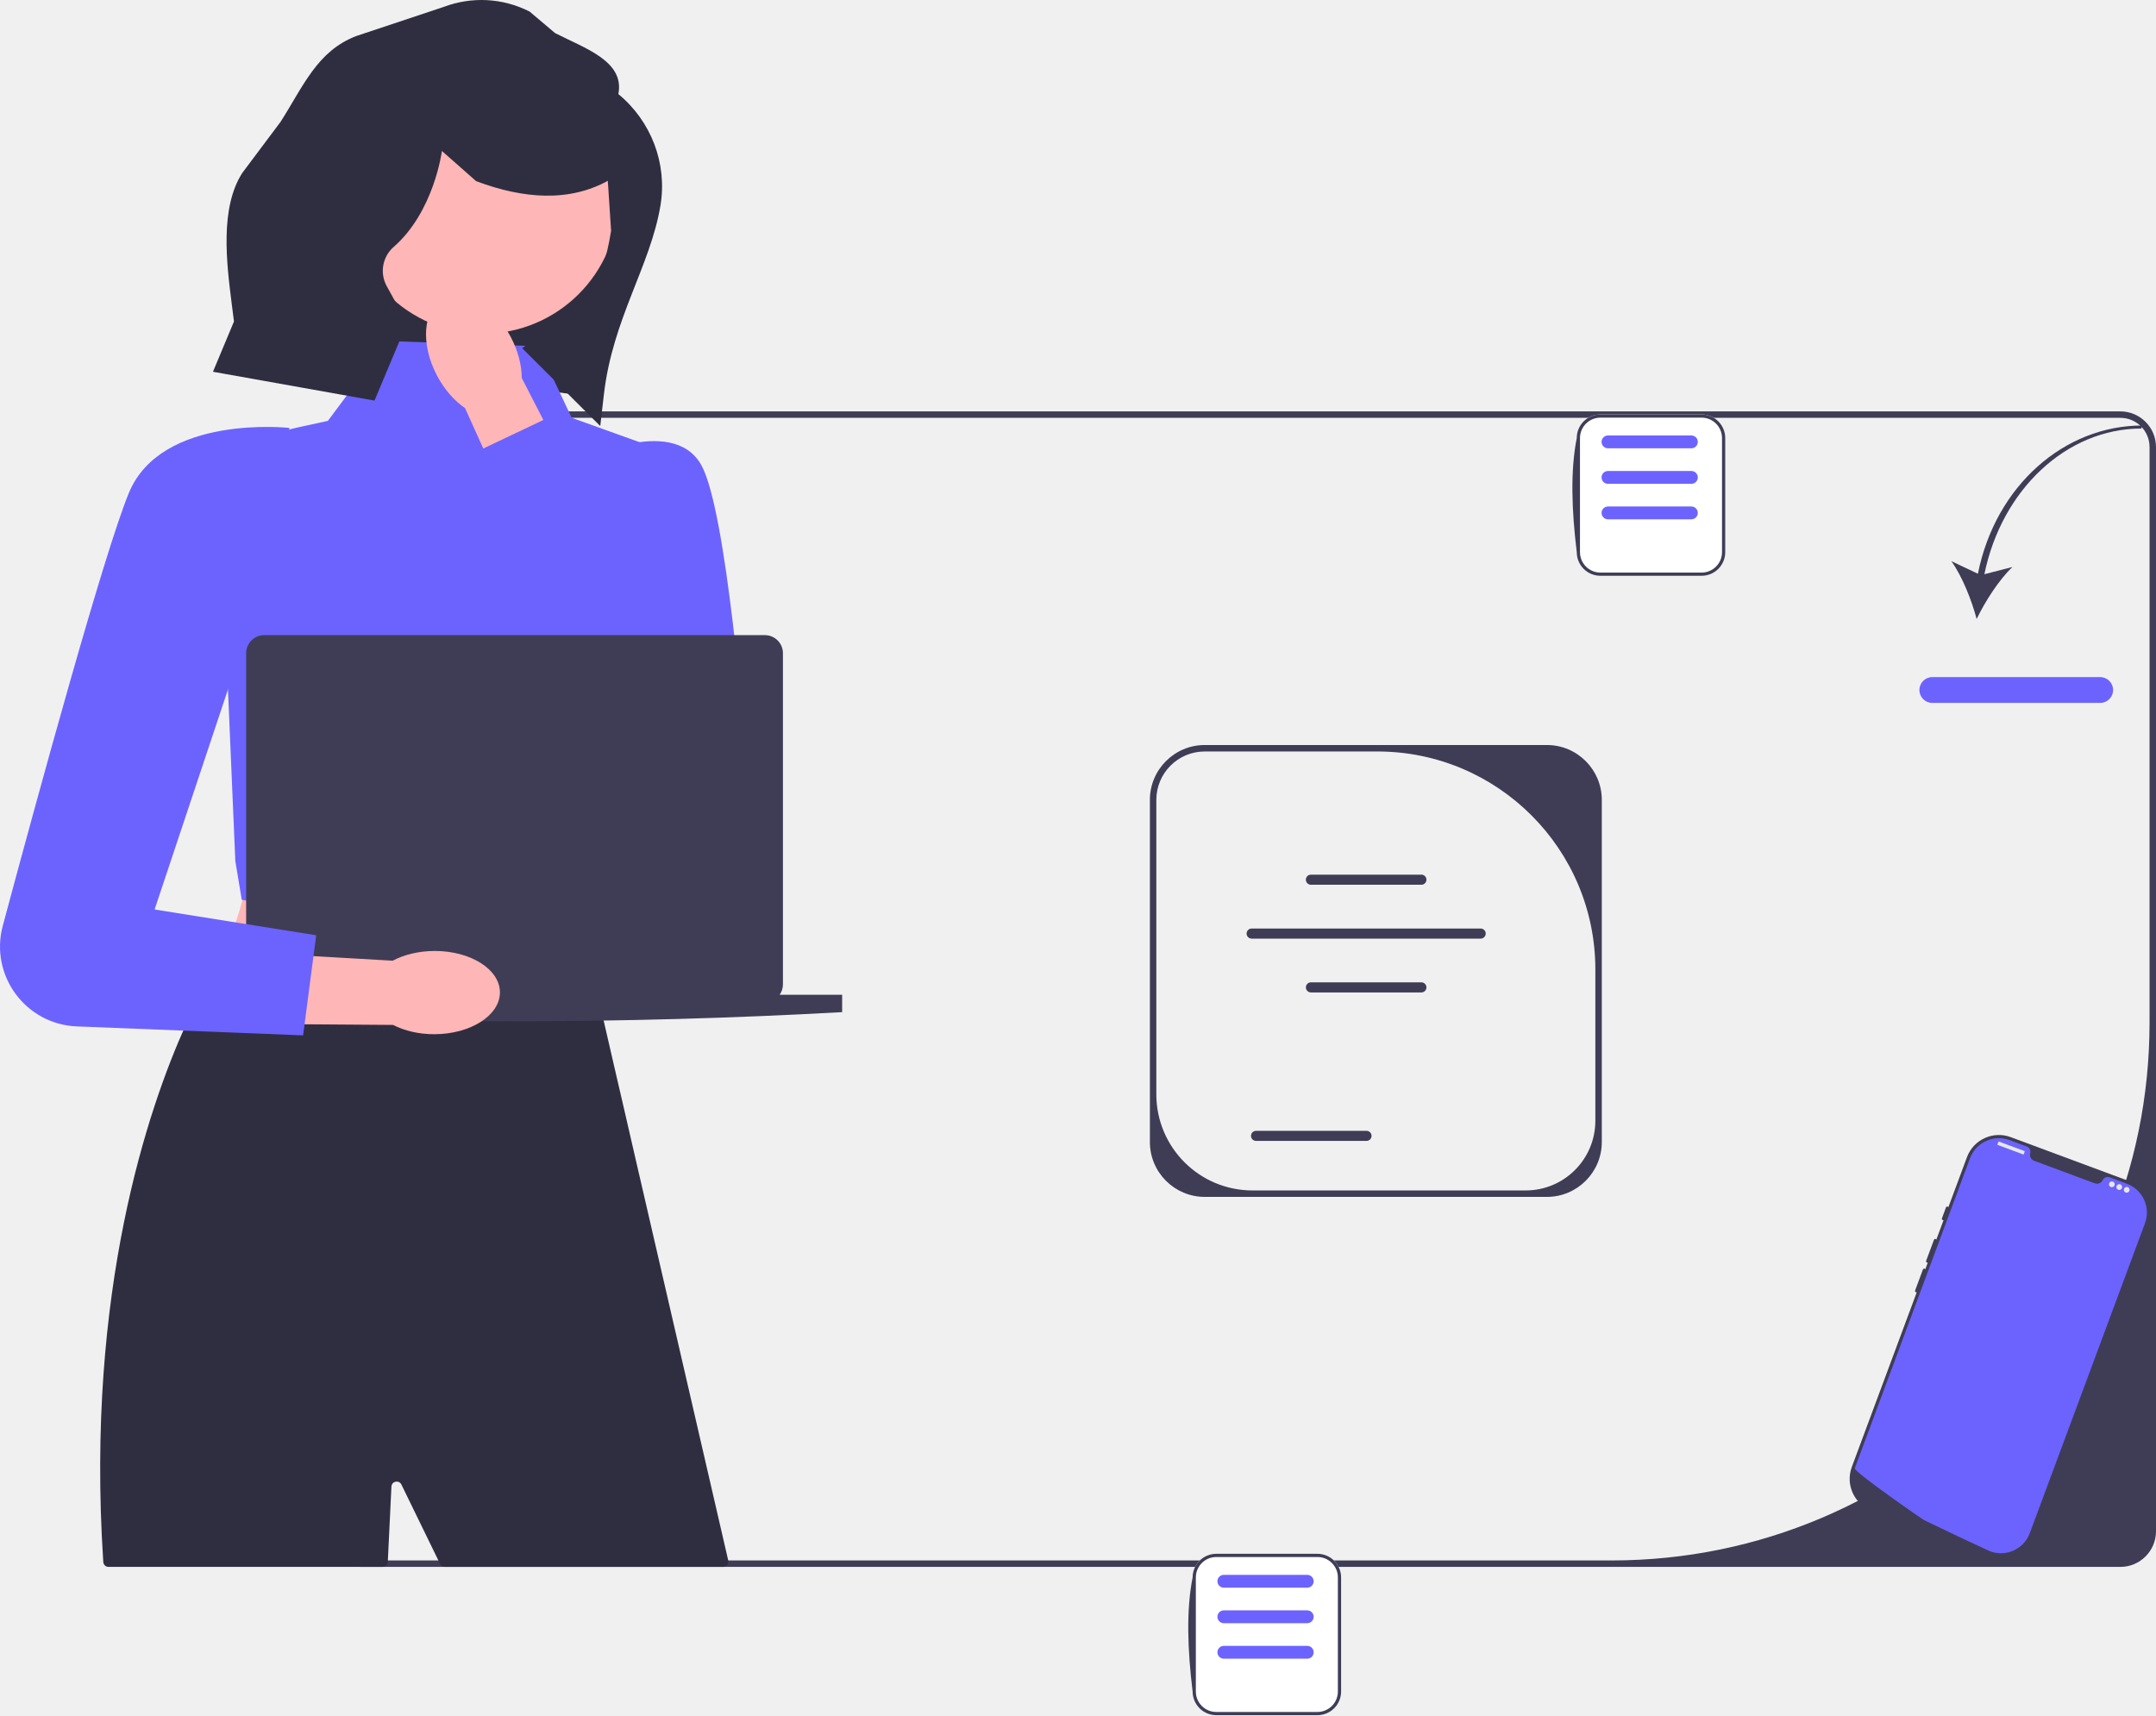
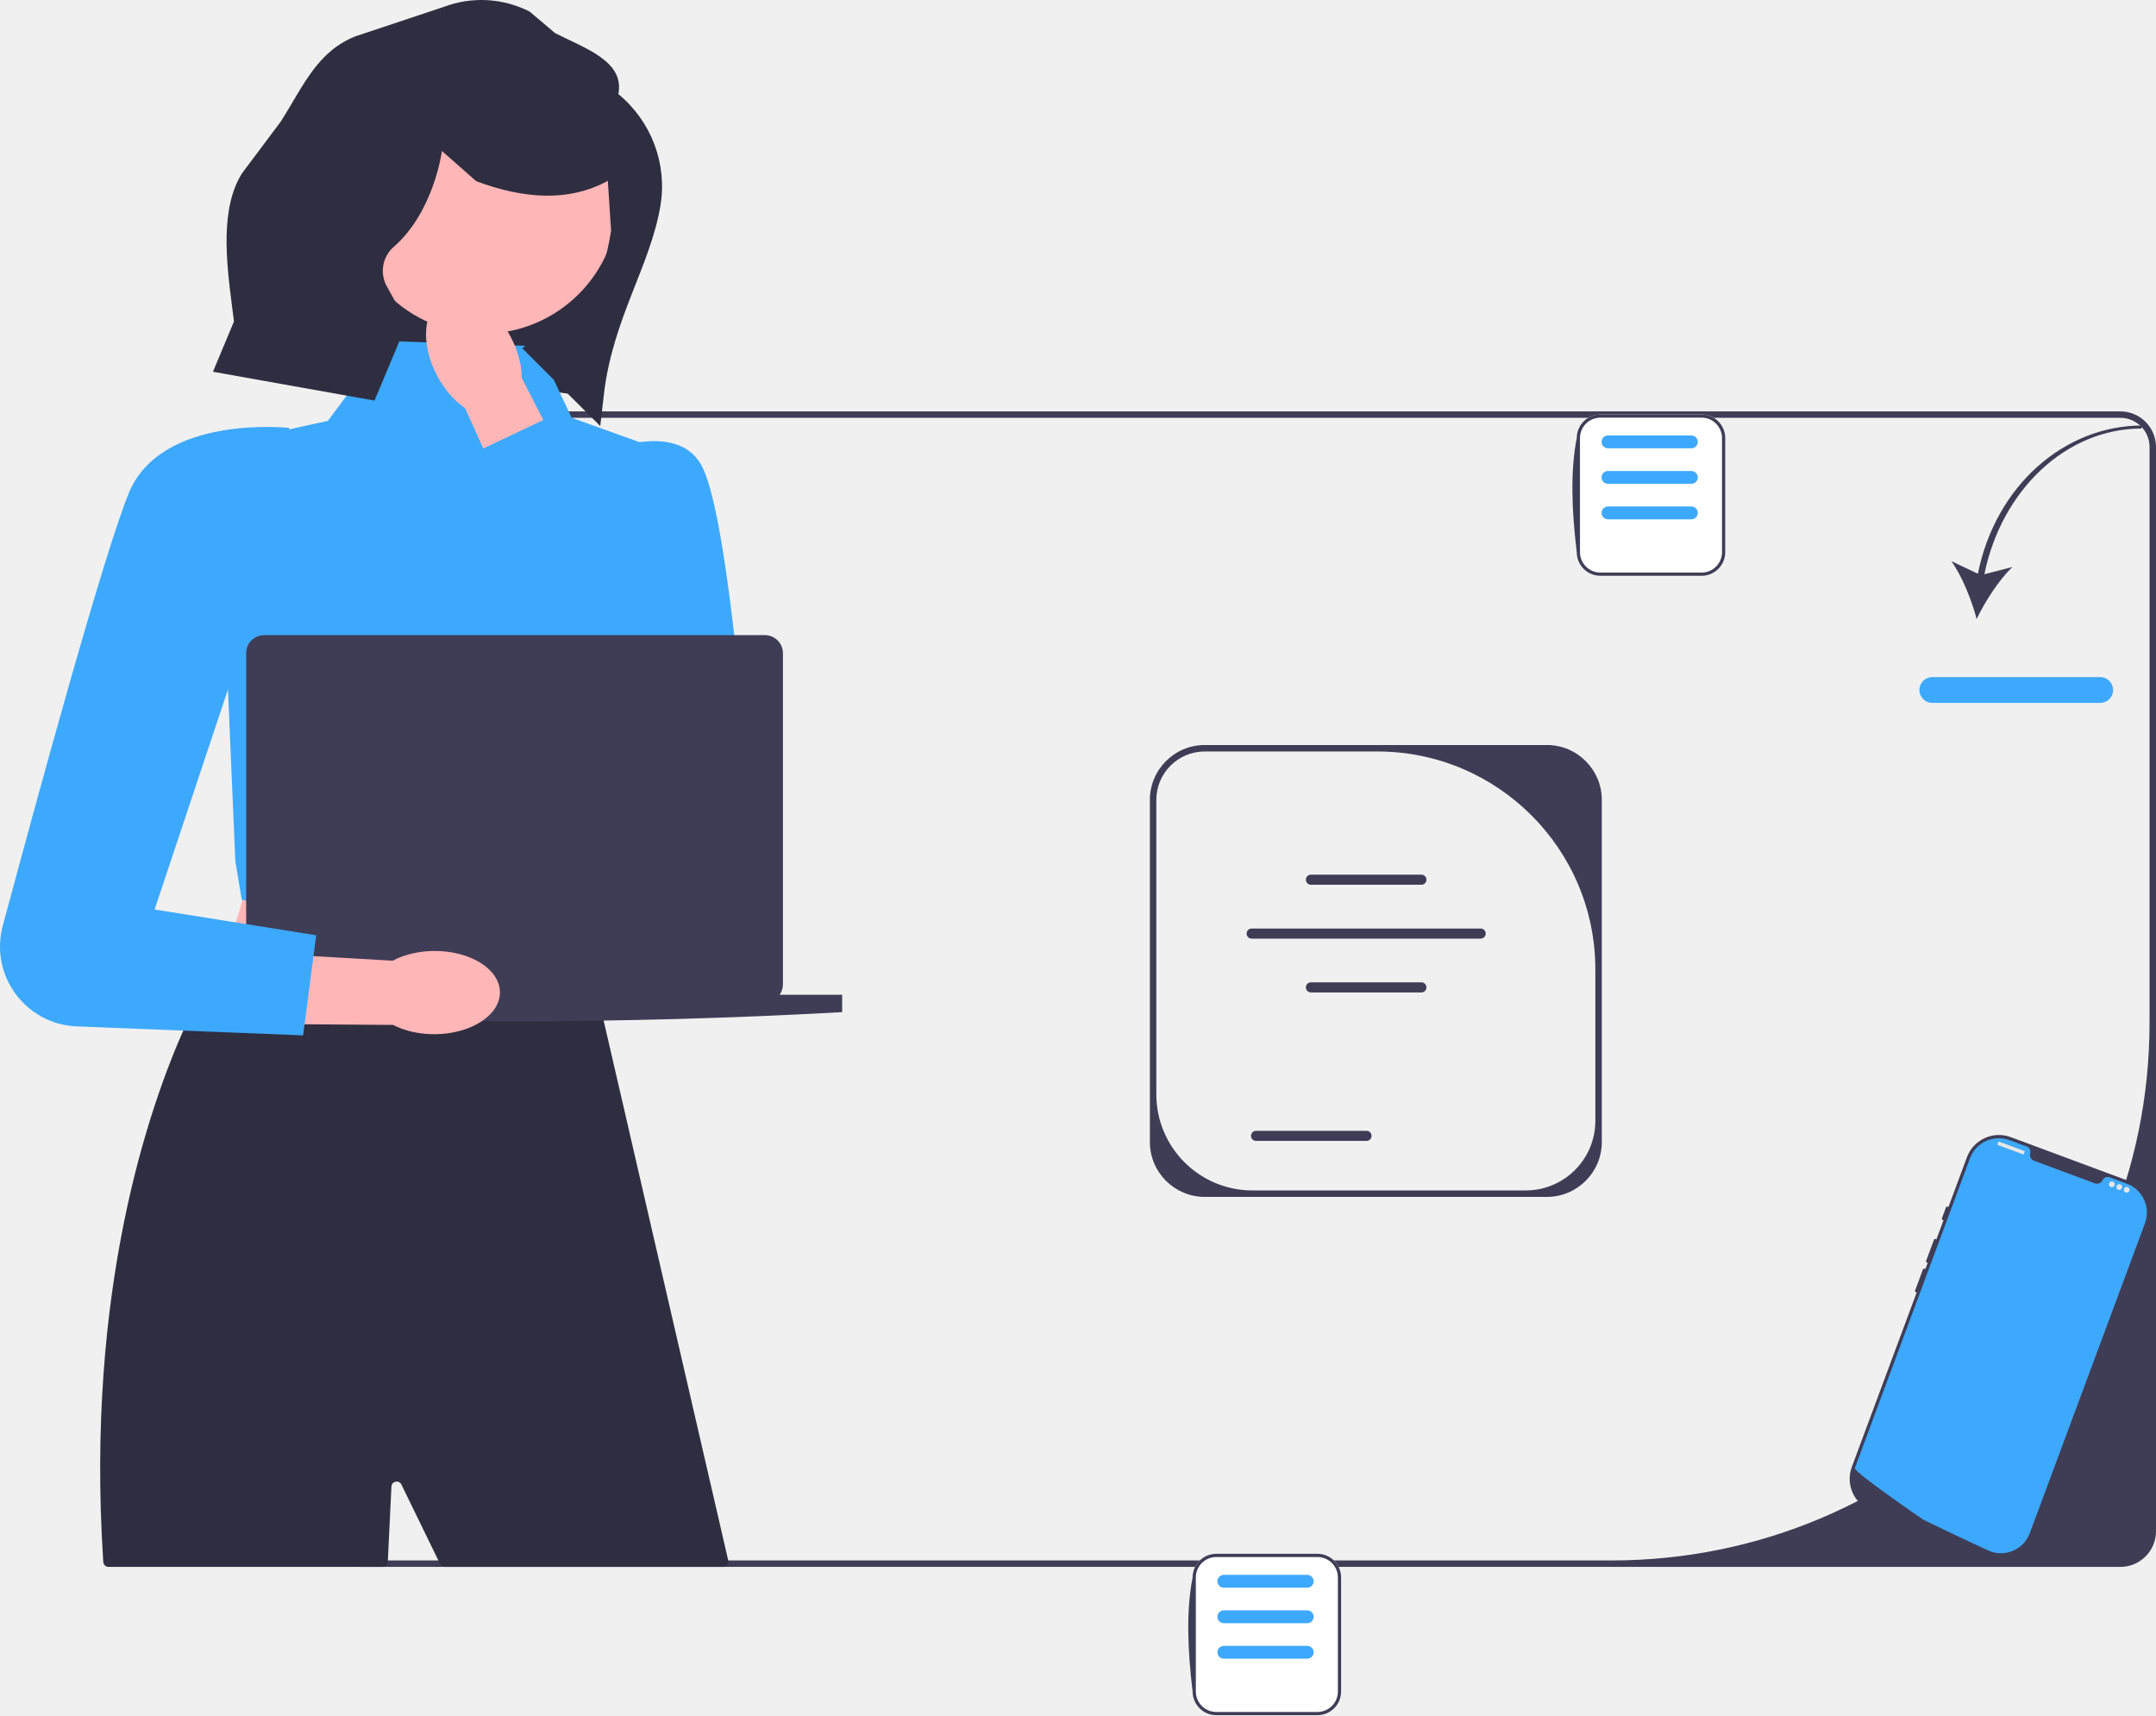
<svg xmlns="http://www.w3.org/2000/svg" width="667.898" height="531.394" viewBox="0 0 667.898 531.394">
  <polygon points="177.275 122.143 97.822 111.55 113.9 30.123 199.252 46.976 177.275 122.143" fill="#2f2e41" />
  <path d="M100.898,474.414V138.494c0-6.087,4.952-11.04,11.04-11.04H656.858c6.087,0,11.04,4.953,11.04,11.04V474.414c0,6.087-4.953,11.04-11.04,11.04H111.938c-6.088,0-11.04-4.953-11.04-11.04ZM665.898,138.494c0-4.993-4.047-9.04-9.04-9.04H111.938c-4.993,0-9.04,4.047-9.04,9.04V474.414c0,4.993,4.047,9.04,9.04,9.04H499.264c92.029,0,166.634-74.605,166.634-166.634V138.494Z" fill="#3f3d56" />
  <g>
    <path d="M612.727,177.751l-8.23-3.899c3.376,4.711,6.284,12.068,7.841,17.922,2.637-5.453,6.887-12.126,11.094-16.112l-8.698,2.238c5.36-26.268,25.519-45.126,48.604-45.126l.327-.949c-24.113,0-45.466,18.596-50.938,45.925Z" fill="#3f3d56" />
-     <path d="M650.606,217.775h-52c-2.206,0-4-1.794-4-4s1.794-4,4-4h52c2.206,0,4,1.794,4,4s-1.794,4-4,4Z" fill="#6c63ff" />
+     <path d="M650.606,217.775h-52c-2.206,0-4-1.794-4-4s1.794-4,4-4h52c2.206,0,4,1.794,4,4s-1.794,4-4,4Z" fill="#3da9fc" />
  </g>
  <g>
    <path d="M496.216,247.818v106c0,9.374-7.626,17-17,17h-106c-9.374,0-17-7.626-17-17v-106c0-9.374,7.626-17,17-17h106c9.374,0,17,7.626,17,17Zm-23.576,121c11.916,0,21.576-9.66,21.576-21.576v-46.865c0-37.312-30.247-67.559-67.559-67.559h-53.441c-8.284,0-15,6.716-15,15v91.211c0,16.452,13.337,29.789,29.789,29.789h84.635Z" fill="#3f3d56" />
    <g>
      <path d="M440.326,274.11h-34.221c-.863,0-1.565-.702-1.565-1.565,0-.863,.702-1.564,1.565-1.564h34.221c.863,0,1.564,.702,1.564,1.564s-.702,1.565-1.564,1.565Z" fill="#3f3d56" />
      <path d="M440.326,307.474h-34.221c-.863,0-1.565-.702-1.565-1.565,0-.863,.702-1.564,1.565-1.564h34.221c.863,0,1.564,.702,1.564,1.564s-.702,1.565-1.564,1.565Z" fill="#3f3d56" />
      <path d="M423.326,353.474h-34.221c-.863,0-1.565-.702-1.565-1.565,0-.863,.702-1.564,1.565-1.564h34.221c.863,0,1.564,.702,1.564,1.564s-.702,1.565-1.564,1.565Z" fill="#3f3d56" />
      <path d="M458.69,290.803h-70.947c-.863,0-1.565-.702-1.565-1.565s.702-1.564,1.565-1.564h70.947c.863,0,1.564,.702,1.564,1.564,0,.863-.702,1.565-1.564,1.565Z" fill="#3f3d56" />
    </g>
  </g>
  <path d="M183.62,302.62H66.345c9.83-21.934,15.873-42.824,6.426-59.441l110.849-6.426c-5.539,22.431-6.216,44.445,0,65.867Z" fill="#ffb6b6" />
  <path d="M224.01,485.454h-86.216c-.624,0-1.192-.356-1.464-.917l-.525-1.083-11.457-23.518c-.738-1.514-3.008-1.048-3.089,.634l-1.104,22.883-.023,.454c-.043,.866-.758,1.546-1.626,1.546H33.62c-.858,0-1.569-.667-1.625-1.523-.01-.159-.021-.319-.03-.477-5.42-83.65,14.07-140.35,25.5-165.72l.01-.01c4.49-9.98,7.75-15.11,7.75-15.11l1.13-.01h.01l22.83-.4h.01l20.22-.34,15.28-.25,6.13-.11h.01l3.84-.06,19.09-.33,17.05-.29,12.24-.2h.34l1.82,7.85v.01l.07,.35v.01l.31,1.29,.01,.04,.62,2.71v.02l.04,.15v.01l.15,.65,.01,.03,1.44,6.23,2.33,10.13,3.07,13.25,3.87,16.82,1.96,8.47,2.69,11.67,23.8,103.14h0c.24,1.022-.535,2-1.584,2Z" fill="#2f2e41" />
-   <path d="M166.689,107.284l-46.671-1.628-18.448,24.739-9.707,2.108c-14.551,3.16-24.533,16.58-23.374,31.425l4.41,102.848,2,12,110,18,24.734-155.648-32.546-11.692-10.398-22.151Z" fill="#6c63ff" />
+   <path d="M166.689,107.284l-46.671-1.628-18.448,24.739-9.707,2.108c-14.551,3.16-24.533,16.58-23.374,31.425l4.41,102.848,2,12,110,18,24.734-155.648-32.546-11.692-10.398-22.151Z" fill="#3da9fc" />
  <circle cx="149.657" cy="61.49" r="41.893" fill="#ffb6b6" />
  <g>
    <path d="M616.185,481.565l-36.319-13.497c-5.447-2.024-8.232-8.103-6.208-13.551l35.681-96.01c2.024-5.447,8.103-8.232,13.551-6.208l36.319,13.497c5.447,2.024,8.232,8.103,6.208,13.551-13.652,38.806-28.545,82.409-35.681,96.01-2.024,5.447-8.103,8.232-13.55,6.208Z" fill="#3f3d56" />
    <path d="M656.469,404.972c-.231-.086-.488,.032-.573,.263l-4.97,13.374c-.086,.231,.032,.488,.263,.573s.488-.032,.573-.263l4.97-13.374c.086-.231-.032-.488-.263-.573Z" fill="#3f3d56" />
-     <path d="M664.475,378.998l-35.68,96.008c-1.762,4.741-6.894,7.248-11.672,5.815l-.002-.001c-.071-.021-.141-.043-.213-.067-.126-.04-.25-.083-.375-.13,0,0-.447-.204-1.264-.579-.825-.378-2.025-.931-3.519-1.627-.449-.207-.921-.428-1.419-.661-.993-.464-2.083-.974-3.25-1.526-.466-.218-.947-.447-1.438-.68-2.512-1.188-5.322-2.53-8.277-3.966-.5-.241-1.004-.485-1.511-.733-.132-.066-21.671-14.867-21.255-15.988l35.68-96.008c1.835-4.938,7.324-7.452,12.262-5.617l5.337,1.983c.853,.317,1.291,1.236,1.048,2.114-.015,.059-.029,.117-.04,.178-.163,.912,.399,1.799,1.269,2.122l18.759,6.972c.869,.323,1.874,.019,2.347-.778,.031-.053,.059-.107,.086-.161,.389-.823,1.322-1.233,2.174-.916l5.337,1.983c4.938,1.835,7.452,7.324,5.617,12.262Z" fill="#6c63ff" />
+     <path d="M664.475,378.998l-35.68,96.008c-1.762,4.741-6.894,7.248-11.672,5.815l-.002-.001c-.071-.021-.141-.043-.213-.067-.126-.04-.25-.083-.375-.13,0,0-.447-.204-1.264-.579-.825-.378-2.025-.931-3.519-1.627-.449-.207-.921-.428-1.419-.661-.993-.464-2.083-.974-3.25-1.526-.466-.218-.947-.447-1.438-.68-2.512-1.188-5.322-2.53-8.277-3.966-.5-.241-1.004-.485-1.511-.733-.132-.066-21.671-14.867-21.255-15.988l35.68-96.008c1.835-4.938,7.324-7.452,12.262-5.617l5.337,1.983c.853,.317,1.291,1.236,1.048,2.114-.015,.059-.029,.117-.04,.178-.163,.912,.399,1.799,1.269,2.122l18.759,6.972c.869,.323,1.874,.019,2.347-.778,.031-.053,.059-.107,.086-.161,.389-.823,1.322-1.233,2.174-.916l5.337,1.983c4.938,1.835,7.452,7.324,5.617,12.262Z" fill="#3da9fc" />
    <path d="M603.404,373.836c-.231-.086-.488,.032-.573,.263l-1.243,3.343c-.086,.231,.032,.488,.263,.573s.488-.032,.573-.263l1.243-3.343c.086-.231-.032-.488-.263-.573Z" fill="#3f3d56" />
    <path d="M599.677,383.866c-.231-.086-.488,.032-.573,.263l-2.407,6.478c-.086,.231,.032,.488,.263,.573s.488-.032,.573-.263l2.407-6.478c.086-.231-.032-.488-.263-.573Z" fill="#3f3d56" />
    <path d="M596.26,393.061c-.231-.086-.488,.032-.573,.263l-2.407,6.478c-.086,.231,.032,.488,.263,.573s.488-.032,.573-.263l2.407-6.478c.086-.231-.032-.488-.263-.573Z" fill="#3f3d56" />
    <rect x="618.651" y="355.112" width="8.694" height="1.115" rx=".086" ry=".086" transform="translate(162.9224 -194.7465) rotate(20.38675)" fill="#e6e6e6" />
    <circle cx="654.22" cy="366.916" r=".892" fill="#e6e6e6" />
    <circle cx="656.519" cy="367.77" r=".892" fill="#e6e6e6" />
    <circle cx="658.817" cy="368.624" r=".892" fill="#e6e6e6" />
  </g>
  <g>
    <path d="M527.137,178.394h-31.362c-4.036,0-7.319-3.283-7.319-7.319v-35.362c0-4.036,3.283-7.319,7.319-7.319h31.362c4.036,0,7.319,3.283,7.319,7.319v35.362c0,4.036-3.283,7.319-7.319,7.319Z" fill="#fff" />
    <path d="M527.137,178.394h-31.362c-4.036,0-7.319-3.283-7.319-7.319-1.577-13.021-2.011-25.149,0-35.362,0-4.036,3.283-7.319,7.319-7.319h31.362c4.036,0,7.319,3.283,7.319,7.319v35.362c0,4.036-3.283,7.319-7.319,7.319Zm-31.362-49c-3.484,0-6.319,2.834-6.319,6.319v35.362c0,3.484,2.834,6.319,6.319,6.319h31.362c3.484,0,6.319-2.834,6.319-6.319v-35.362c0-3.484-2.834-6.319-6.319-6.319h-31.362Z" fill="#3f3d56" />
-     <path d="M523.968,149.894h-25.841c-1.096,0-1.988-.892-1.988-1.988s.892-1.988,1.988-1.988h25.841c1.096,0,1.988,.892,1.988,1.988s-.892,1.988-1.988,1.988Z" fill="#6c63ff" />
-     <path d="M523.968,160.894h-25.841c-1.096,0-1.988-.892-1.988-1.988s.892-1.988,1.988-1.988h25.841c1.096,0,1.988,.892,1.988,1.988s-.892,1.988-1.988,1.988Z" fill="#6c63ff" />
-     <path d="M523.968,138.894h-25.841c-1.096,0-1.988-.892-1.988-1.988s.892-1.988,1.988-1.988h25.841c1.096,0,1.988,.892,1.988,1.988s-.892,1.988-1.988,1.988Z" fill="#6c63ff" />
+     <path d="M523.968,149.894h-25.841c-1.096,0-1.988-.892-1.988-1.988s.892-1.988,1.988-1.988h25.841c1.096,0,1.988,.892,1.988,1.988s-.892,1.988-1.988,1.988Z" fill="#3da9fc" />
+     <path d="M523.968,160.894h-25.841c-1.096,0-1.988-.892-1.988-1.988s.892-1.988,1.988-1.988h25.841c1.096,0,1.988,.892,1.988,1.988s-.892,1.988-1.988,1.988Z" fill="#3da9fc" />
+     <path d="M523.968,138.894h-25.841c-1.096,0-1.988-.892-1.988-1.988s.892-1.988,1.988-1.988h25.841c1.096,0,1.988,.892,1.988,1.988s-.892,1.988-1.988,1.988Z" fill="#3da9fc" />
  </g>
  <g>
    <path d="M135.412,116.425c2.296,4.327,5.378,7.778,8.646,10.01l19.264,42.606,20.006-9.76-21.695-42.169c-.015-3.958-1.143-8.445-3.438-12.772-5.244-9.886-14.595-15.195-20.886-11.858-6.291,3.337-7.14,14.057-1.896,23.943l0,0Z" fill="#ffb6b6" />
-     <path d="M178.79,143.28s29.341-15.376,38.445,.769c7.767,13.775,13.38,82.701,14.86,102.64,.26,3.5-.653,6.976-2.596,9.898v0c-5.754,8.655-18.158,9.48-25.008,1.663l-59.456-117.067,28.202-13.403,6.897,16.705-1.345-1.205Z" fill="#6c63ff" />
+     <path d="M178.79,143.28s29.341-15.376,38.445,.769c7.767,13.775,13.38,82.701,14.86,102.64,.26,3.5-.653,6.976-2.596,9.898v0c-5.754,8.655-18.158,9.48-25.008,1.663l-59.456-117.067,28.202-13.403,6.897,16.705-1.345-1.205Z" fill="#3da9fc" />
  </g>
  <path d="M241.52,308.202c.644-.913,1.024-2.026,1.024-3.228v-102.594c0-3.096-2.51-5.606-5.606-5.606H81.858c-3.096,0-5.606,2.51-5.606,5.606v102.594c0,1.202,.38,2.315,1.024,3.228h-19.369v5.378c67.34,3.766,135,3.766,202.981,0v-5.378h-19.369Z" fill="#3f3d56" />
  <g>
    <path d="M408.137,531.394h-31.362c-4.036,0-7.319-3.283-7.319-7.319v-35.362c0-4.036,3.283-7.319,7.319-7.319h31.362c4.036,0,7.319,3.283,7.319,7.319v35.362c0,4.036-3.283,7.319-7.319,7.319Z" fill="#fff" />
    <path d="M408.137,531.394h-31.362c-4.036,0-7.319-3.283-7.319-7.319-1.577-13.021-2.011-25.149,0-35.362,0-4.036,3.283-7.319,7.319-7.319h31.362c4.036,0,7.319,3.283,7.319,7.319v35.362c0,4.036-3.283,7.319-7.319,7.319Zm-31.362-49c-3.484,0-6.319,2.834-6.319,6.319v35.362c0,3.484,2.834,6.319,6.319,6.319h31.362c3.484,0,6.319-2.834,6.319-6.319v-35.362c0-3.484-2.834-6.319-6.319-6.319h-31.362Z" fill="#3f3d56" />
-     <path d="M404.968,502.894h-25.841c-1.096,0-1.988-.892-1.988-1.988s.892-1.988,1.988-1.988h25.841c1.096,0,1.988,.892,1.988,1.988s-.892,1.988-1.988,1.988Z" fill="#6c63ff" />
-     <path d="M404.968,513.894h-25.841c-1.096,0-1.988-.892-1.988-1.988s.892-1.988,1.988-1.988h25.841c1.096,0,1.988,.892,1.988,1.988s-.892,1.988-1.988,1.988Z" fill="#6c63ff" />
-     <path d="M404.968,491.894h-25.841c-1.096,0-1.988-.892-1.988-1.988s.892-1.988,1.988-1.988h25.841c1.096,0,1.988,.892,1.988,1.988s-.892,1.988-1.988,1.988Z" fill="#6c63ff" />
+     <path d="M404.968,502.894h-25.841c-1.096,0-1.988-.892-1.988-1.988s.892-1.988,1.988-1.988h25.841c1.096,0,1.988,.892,1.988,1.988s-.892,1.988-1.988,1.988Z" fill="#3da9fc" />
+     <path d="M404.968,513.894h-25.841c-1.096,0-1.988-.892-1.988-1.988s.892-1.988,1.988-1.988h25.841c1.096,0,1.988,.892,1.988,1.988s-.892,1.988-1.988,1.988Z" fill="#3da9fc" />
+     <path d="M404.968,491.894h-25.841c-1.096,0-1.988-.892-1.988-1.988s.892-1.988,1.988-1.988h25.841c1.096,0,1.988,.892,1.988,1.988s-.892,1.988-1.988,1.988Z" fill="#3da9fc" />
  </g>
  <g>
    <path d="M134.539,294.628c-4.899,.026-9.385,1.156-12.879,3.016l-46.681-2.701-.635,22.25,47.422,.344c3.513,1.823,8.011,2.905,12.91,2.879,11.191-.059,20.232-5.88,20.194-13.002-.038-7.121-9.14-12.846-20.331-12.787h-0Z" fill="#ffb6b6" />
-     <path d="M89.689,132.578s-39.682-4.422-49.791,20.196c-7.722,18.806-27.783,92.1-39.04,134.063-4.116,15.342,7.073,30.532,22.945,31.161l70.095,2.776,4.054-31.009-50.054-7.991,28-84,13.791-65.196Z" fill="#6c63ff" />
+     <path d="M89.689,132.578s-39.682-4.422-49.791,20.196c-7.722,18.806-27.783,92.1-39.04,134.063-4.116,15.342,7.073,30.532,22.945,31.161l70.095,2.776,4.054-31.009-50.054-7.991,28-84,13.791-65.196Z" fill="#3da9fc" />
  </g>
  <path d="M191.56,29.148c2.014-10.202-10.349-14.164-19.608-18.898l-7.861-6.649c-8.241-4.213-17.878-4.755-26.539-1.492l-27.032,8.998c-12.27,4.622-16.551,15.625-23.622,26.667l-11.852,15.822c-6.96,10.87-4.879,27.84-3.247,40.643l.684,5.365-6.512,15.572,50.045,8.934,10.087-24.031-6.295-11.422c-2.233-4.053-1.34-9.114,2.147-12.156l0-0c12.541-10.944,14.943-29.728,14.943-29.728l10.602,9.349c7.705,2.891,14.817,4.381,21.347,4.494,7.182,.124,13.659-1.417,19.445-4.594l1.018,15.491c-2.991,18.313-7.454,22.339-27.564,36.349l24.203,24.134,1.134-9.828c2.698-23.378,14.356-39.649,17.512-58.459,2.182-13.006-2.856-26.18-13.036-34.563h-0Z" fill="#2f2e41" />
</svg>
